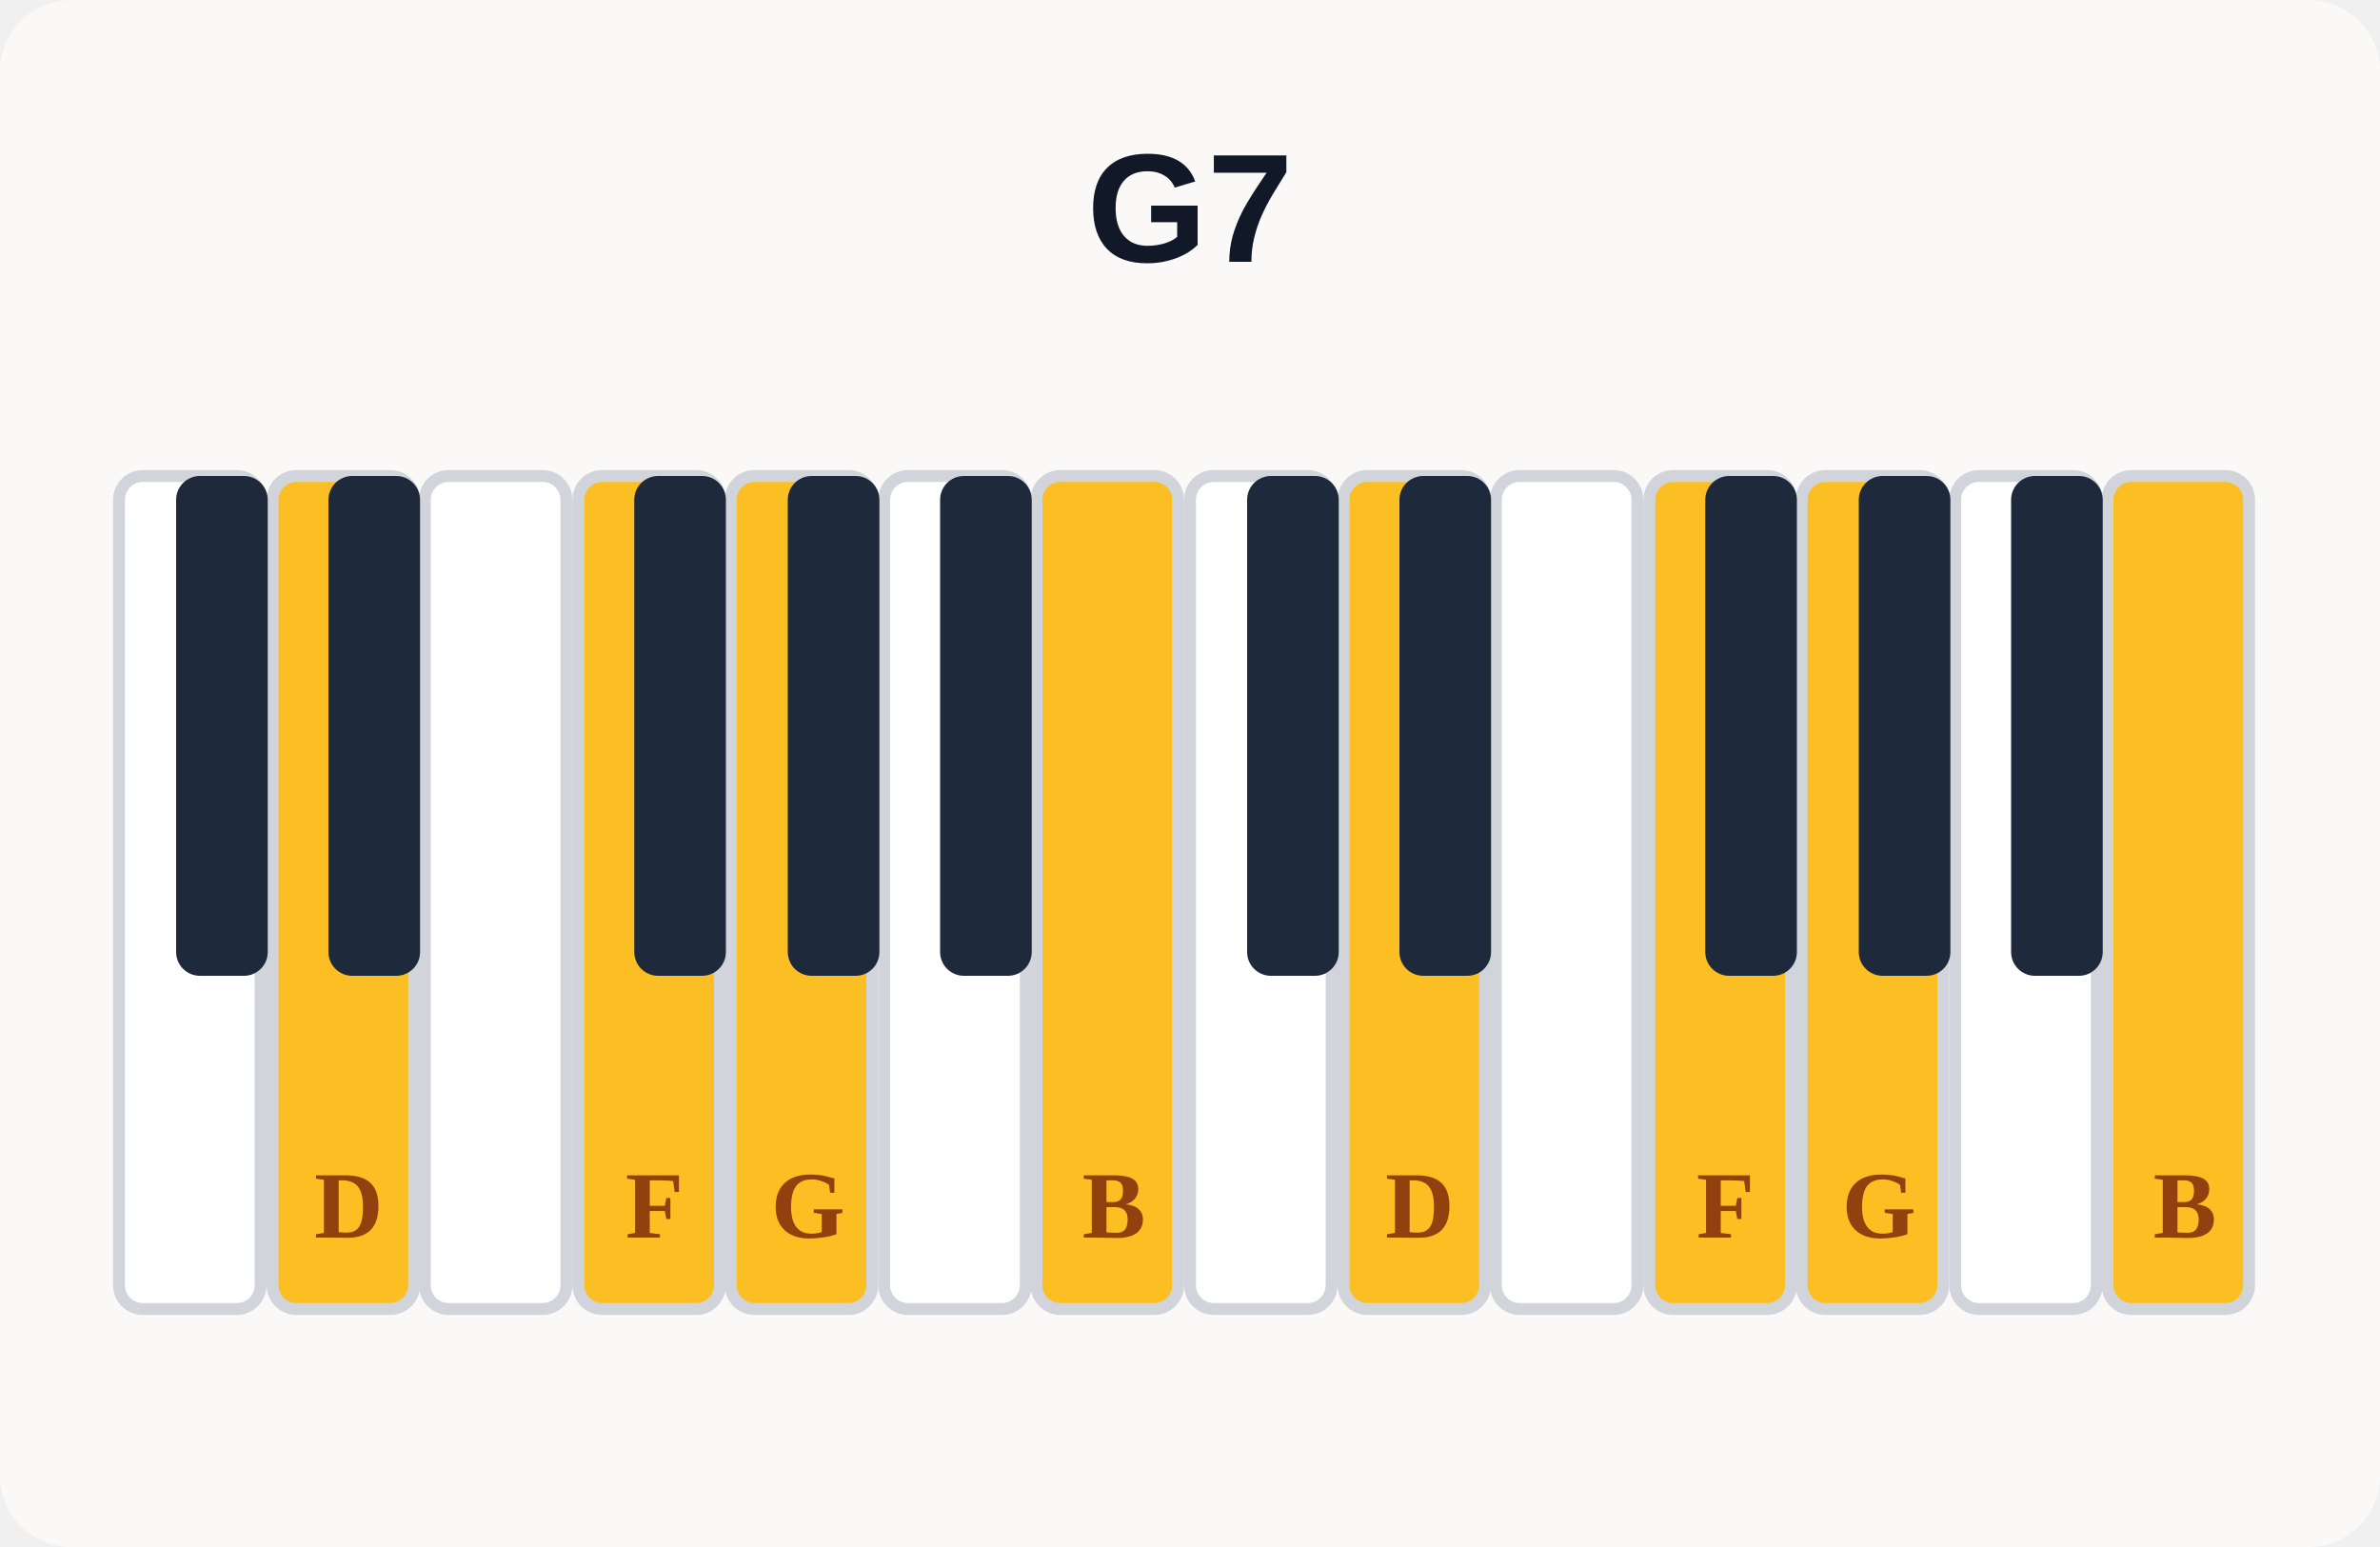
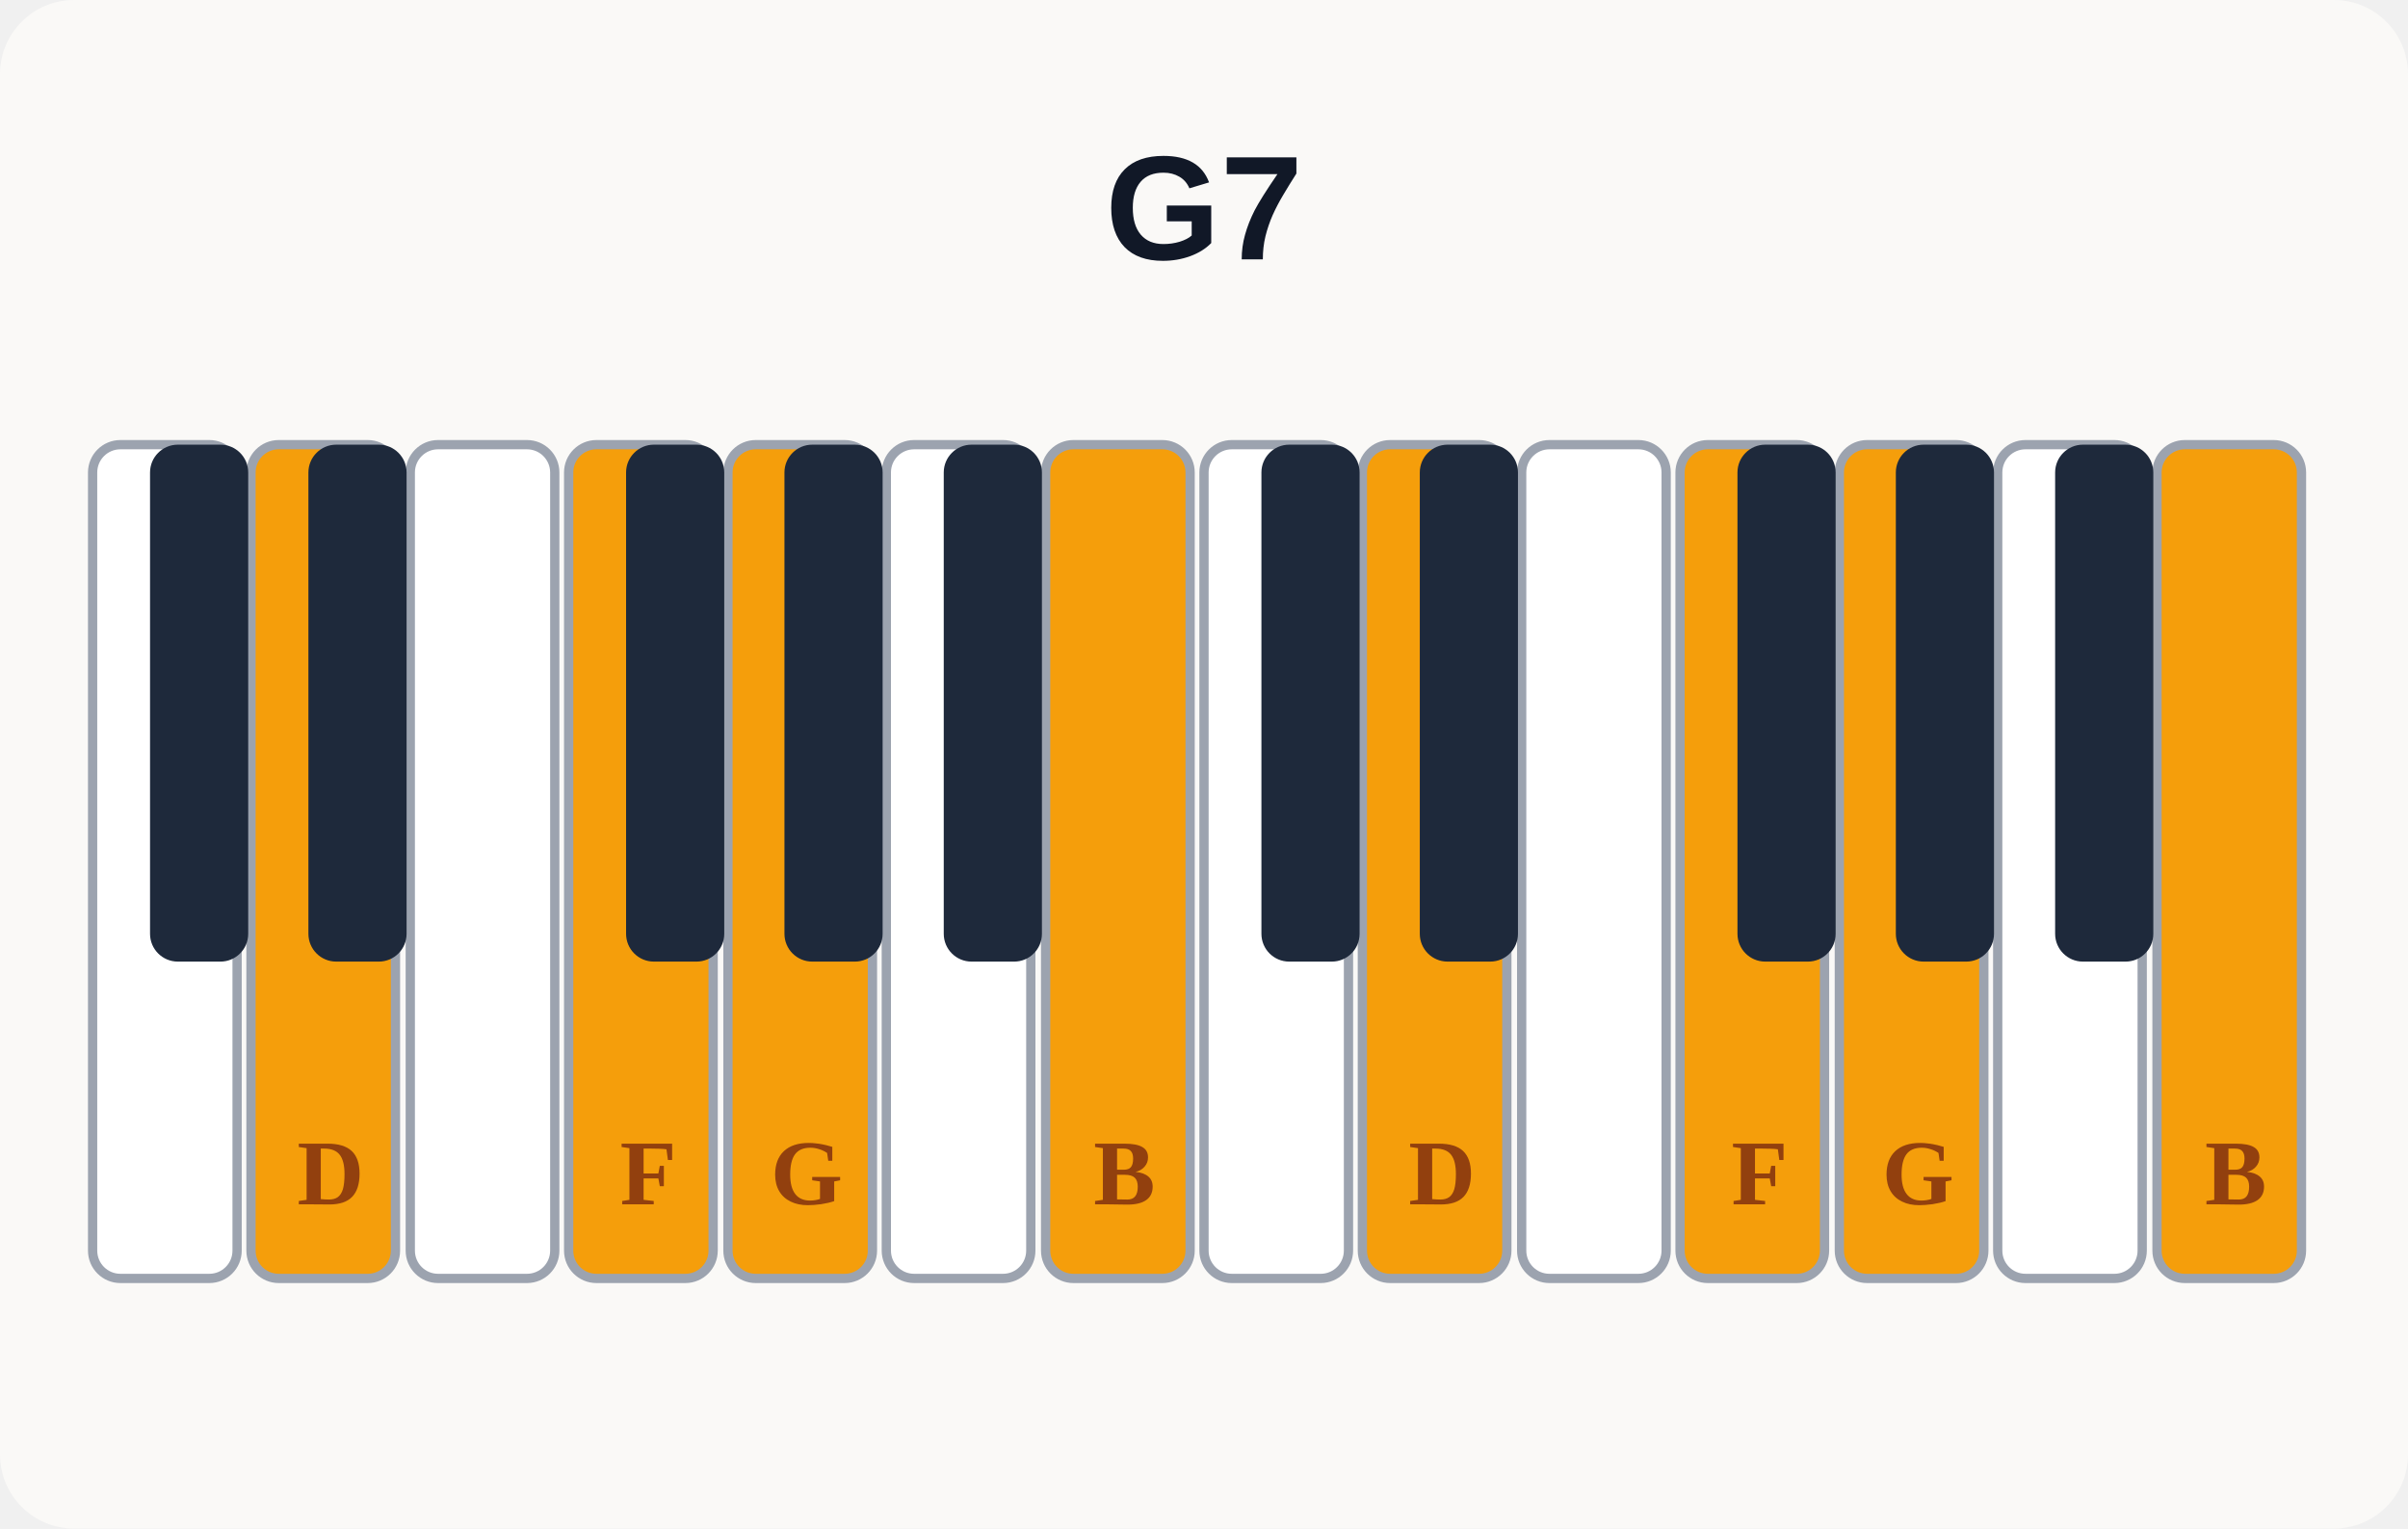
- <svg xmlns="http://www.w3.org/2000/svg" width="200" height="130" viewBox="0 0 200 130">
-   <rect width="200" height="130" fill="#faf9f7" rx="6" />
-   <text x="100" y="22" text-anchor="middle" font-family="Arial,sans-serif" font-size="13" font-weight="700" fill="#111827">G7</text>
-   <rect x="10.0" y="40" width="11.9" height="70" fill="white" stroke="#d1d5db" stroke-width="1" rx="2" />
-   <rect x="22.9" y="40" width="11.9" height="70" fill="#fbbf24" stroke="#d1d5db" stroke-width="1" rx="2" />
-   <text x="29.3" y="104" text-anchor="middle" font-size="8" fill="#92400e" font-weight="700">D</text>
-   <rect x="35.7" y="40" width="11.9" height="70" fill="white" stroke="#d1d5db" stroke-width="1" rx="2" />
-   <rect x="48.6" y="40" width="11.9" height="70" fill="#fbbf24" stroke="#d1d5db" stroke-width="1" rx="2" />
-   <text x="55.0" y="104" text-anchor="middle" font-size="8" fill="#92400e" font-weight="700">F</text>
-   <rect x="61.4" y="40" width="11.9" height="70" fill="#fbbf24" stroke="#d1d5db" stroke-width="1" rx="2" />
-   <text x="67.9" y="104" text-anchor="middle" font-size="8" fill="#92400e" font-weight="700">G</text>
-   <rect x="74.3" y="40" width="11.9" height="70" fill="white" stroke="#d1d5db" stroke-width="1" rx="2" />
-   <rect x="87.1" y="40" width="11.9" height="70" fill="#fbbf24" stroke="#d1d5db" stroke-width="1" rx="2" />
-   <text x="93.6" y="104" text-anchor="middle" font-size="8" fill="#92400e" font-weight="700">B</text>
-   <rect x="100.0" y="40" width="11.9" height="70" fill="white" stroke="#d1d5db" stroke-width="1" rx="2" />
-   <rect x="112.9" y="40" width="11.9" height="70" fill="#fbbf24" stroke="#d1d5db" stroke-width="1" rx="2" />
-   <text x="119.3" y="104" text-anchor="middle" font-size="8" fill="#92400e" font-weight="700">D</text>
-   <rect x="125.7" y="40" width="11.9" height="70" fill="white" stroke="#d1d5db" stroke-width="1" rx="2" />
-   <rect x="138.6" y="40" width="11.9" height="70" fill="#fbbf24" stroke="#d1d5db" stroke-width="1" rx="2" />
-   <text x="145.0" y="104" text-anchor="middle" font-size="8" fill="#92400e" font-weight="700">F</text>
-   <rect x="151.4" y="40" width="11.9" height="70" fill="#fbbf24" stroke="#d1d5db" stroke-width="1" rx="2" />
-   <text x="157.9" y="104" text-anchor="middle" font-size="8" fill="#92400e" font-weight="700">G</text>
-   <rect x="164.3" y="40" width="11.9" height="70" fill="white" stroke="#d1d5db" stroke-width="1" rx="2" />
-   <rect x="177.1" y="40" width="11.9" height="70" fill="#fbbf24" stroke="#d1d5db" stroke-width="1" rx="2" />
-   <text x="183.6" y="104" text-anchor="middle" font-size="8" fill="#92400e" font-weight="700">B</text>
-   <rect x="14.8" y="40" width="7.7" height="42.0" fill="#1e293b" rx="2" />
-   <rect x="27.6" y="40" width="7.7" height="42.0" fill="#1e293b" rx="2" />
-   <rect x="53.3" y="40" width="7.7" height="42.0" fill="#1e293b" rx="2" />
-   <rect x="66.2" y="40" width="7.7" height="42.0" fill="#1e293b" rx="2" />
-   <rect x="79.0" y="40" width="7.7" height="42.0" fill="#1e293b" rx="2" />
-   <rect x="104.8" y="40" width="7.7" height="42.0" fill="#1e293b" rx="2" />
-   <rect x="117.6" y="40" width="7.7" height="42.0" fill="#1e293b" rx="2" />
-   <rect x="143.3" y="40" width="7.7" height="42.0" fill="#1e293b" rx="2" />
-   <rect x="156.2" y="40" width="7.7" height="42.0" fill="#1e293b" rx="2" />
-   <rect x="169.0" y="40" width="7.7" height="42.0" fill="#1e293b" rx="2" />
+ <svg xmlns="http://www.w3.org/2000/svg" width="260" height="165" viewBox="0 0 260 165">
+   <rect width="260" height="165" fill="#faf9f7" rx="8" />
+   <text x="130" y="28" text-anchor="middle" font-family="Arial,sans-serif" font-size="16" font-weight="700" fill="#111827">G7</text>
+   <rect x="10.0" y="48" width="15.6" height="90" fill="white" stroke="#9ca3af" stroke-width="1" rx="3" />
+   <rect x="27.1" y="48" width="15.6" height="90" fill="#f59e0b" stroke="#9ca3af" stroke-width="1" rx="3" />
+   <text x="35.7" y="130" text-anchor="middle" font-size="10" fill="#92400e" font-weight="700">D</text>
+   <rect x="44.3" y="48" width="15.6" height="90" fill="white" stroke="#9ca3af" stroke-width="1" rx="3" />
+   <rect x="61.4" y="48" width="15.6" height="90" fill="#f59e0b" stroke="#9ca3af" stroke-width="1" rx="3" />
+   <text x="70.0" y="130" text-anchor="middle" font-size="10" fill="#92400e" font-weight="700">F</text>
+   <rect x="78.6" y="48" width="15.6" height="90" fill="#f59e0b" stroke="#9ca3af" stroke-width="1" rx="3" />
+   <text x="87.1" y="130" text-anchor="middle" font-size="10" fill="#92400e" font-weight="700">G</text>
+   <rect x="95.7" y="48" width="15.6" height="90" fill="white" stroke="#9ca3af" stroke-width="1" rx="3" />
+   <rect x="112.9" y="48" width="15.6" height="90" fill="#f59e0b" stroke="#9ca3af" stroke-width="1" rx="3" />
+   <text x="121.4" y="130" text-anchor="middle" font-size="10" fill="#92400e" font-weight="700">B</text>
+   <rect x="130.0" y="48" width="15.6" height="90" fill="white" stroke="#9ca3af" stroke-width="1" rx="3" />
+   <rect x="147.1" y="48" width="15.6" height="90" fill="#f59e0b" stroke="#9ca3af" stroke-width="1" rx="3" />
+   <text x="155.7" y="130" text-anchor="middle" font-size="10" fill="#92400e" font-weight="700">D</text>
+   <rect x="164.3" y="48" width="15.6" height="90" fill="white" stroke="#9ca3af" stroke-width="1" rx="3" />
+   <rect x="181.4" y="48" width="15.6" height="90" fill="#f59e0b" stroke="#9ca3af" stroke-width="1" rx="3" />
+   <text x="190.0" y="130" text-anchor="middle" font-size="10" fill="#92400e" font-weight="700">F</text>
+   <rect x="198.6" y="48" width="15.6" height="90" fill="#f59e0b" stroke="#9ca3af" stroke-width="1" rx="3" />
+   <text x="207.1" y="130" text-anchor="middle" font-size="10" fill="#92400e" font-weight="700">G</text>
+   <rect x="215.7" y="48" width="15.6" height="90" fill="white" stroke="#9ca3af" stroke-width="1" rx="3" />
+   <rect x="232.9" y="48" width="15.6" height="90" fill="#f59e0b" stroke="#9ca3af" stroke-width="1" rx="3" />
+   <text x="241.4" y="130" text-anchor="middle" font-size="10" fill="#92400e" font-weight="700">B</text>
+   <rect x="16.2" y="48" width="10.6" height="55.8" fill="#1e293b" rx="3" />
+   <rect x="33.3" y="48" width="10.6" height="55.8" fill="#1e293b" rx="3" />
+   <rect x="67.6" y="48" width="10.6" height="55.8" fill="#1e293b" rx="3" />
+   <rect x="84.7" y="48" width="10.6" height="55.8" fill="#1e293b" rx="3" />
+   <rect x="101.9" y="48" width="10.6" height="55.8" fill="#1e293b" rx="3" />
+   <rect x="136.2" y="48" width="10.6" height="55.8" fill="#1e293b" rx="3" />
+   <rect x="153.3" y="48" width="10.6" height="55.8" fill="#1e293b" rx="3" />
+   <rect x="187.6" y="48" width="10.6" height="55.8" fill="#1e293b" rx="3" />
+   <rect x="204.7" y="48" width="10.6" height="55.8" fill="#1e293b" rx="3" />
+   <rect x="221.9" y="48" width="10.6" height="55.8" fill="#1e293b" rx="3" />
</svg>
